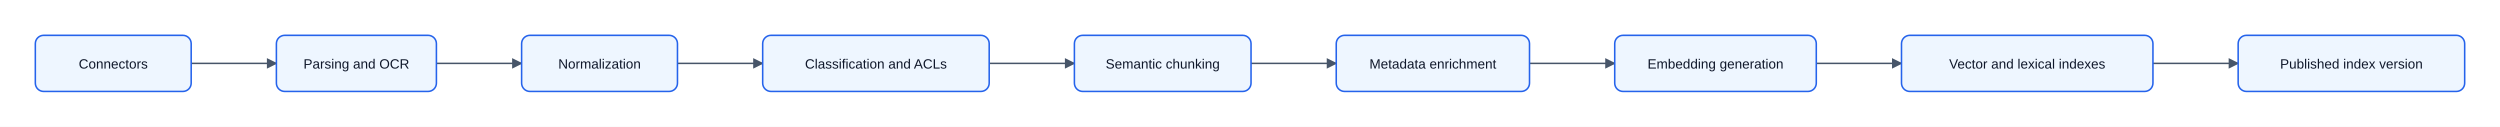
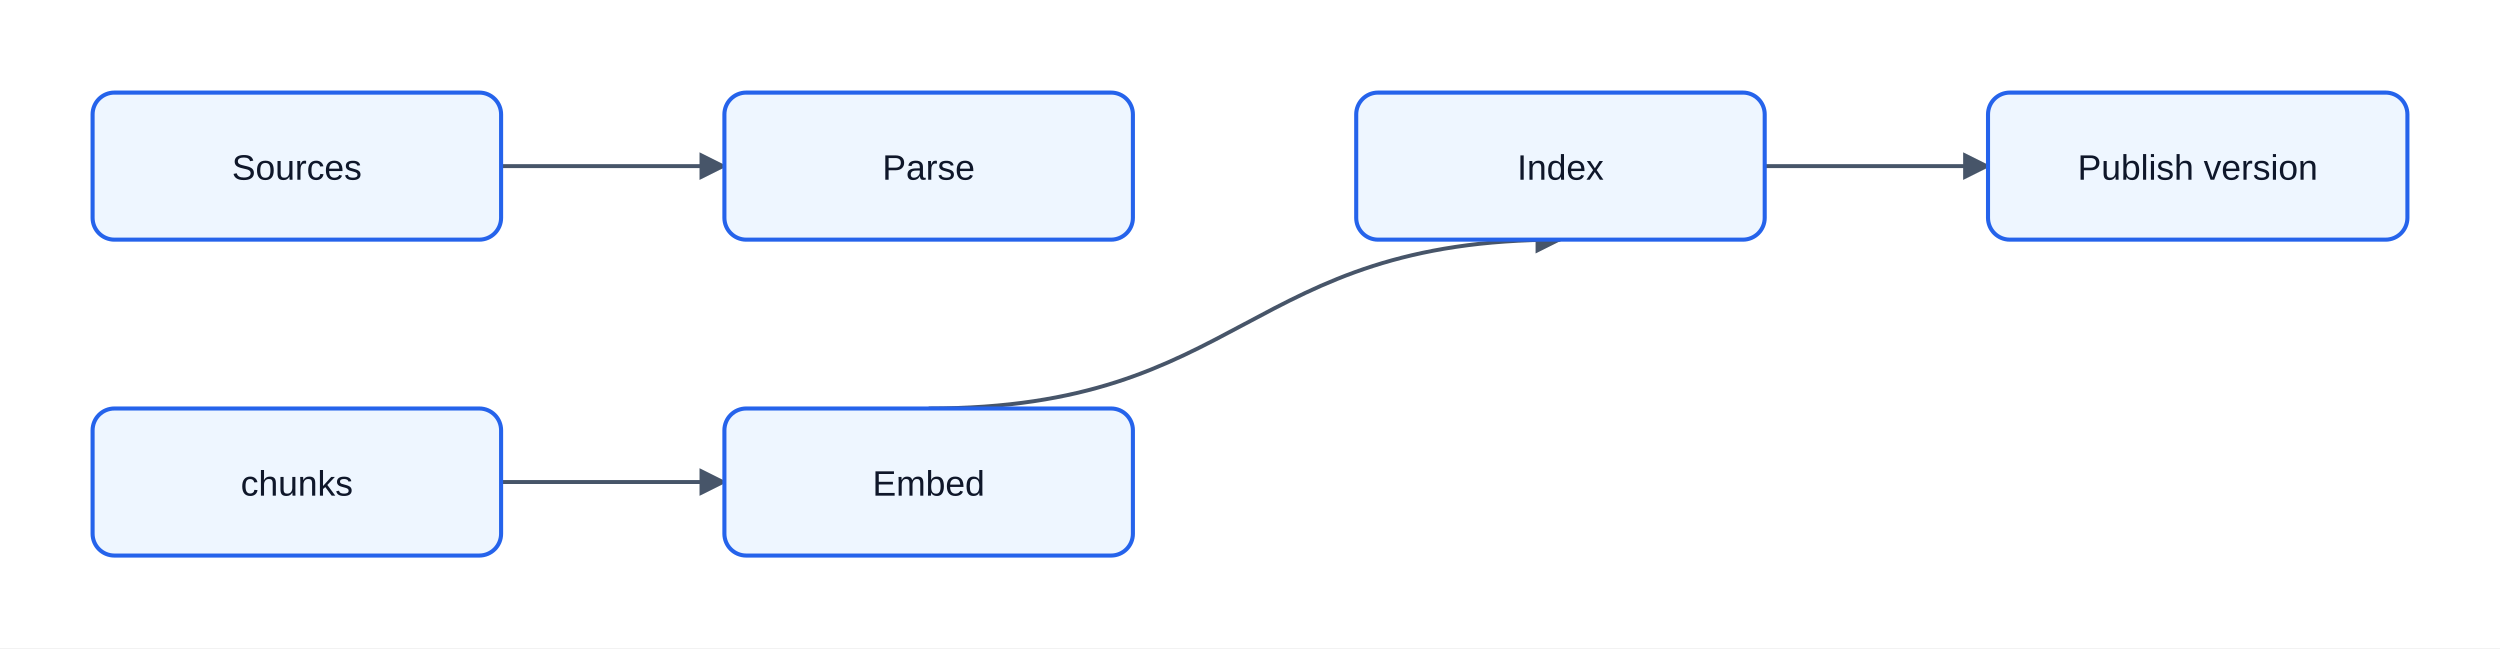
- <svg xmlns="http://www.w3.org/2000/svg" width="2406" height="122" viewBox="0 0 2406 122" role="img" aria-labelledby="title desc">
+ <svg xmlns="http://www.w3.org/2000/svg" width="918" height="238" viewBox="0 0 918 238" role="img" aria-labelledby="title desc">
  <defs>
    <marker id="arrow" viewBox="0 0 10 10" refX="9" refY="5" markerWidth="7" markerHeight="7" orient="auto-start-reverse">
      <path d="M 0 0 L 10 5 L 0 10 z" fill="#475569" />
    </marker>
  </defs>
  <style>
.canvas{fill:#ffffff}.group{fill:#f8fafc;stroke:#cbd5e1;stroke-width:1.4}.group-title{font:600 14px Arial,sans-serif;fill:#334155}.node{fill:#eef6ff;stroke:#2563eb;stroke-width:1.5}.diamond{fill:#fff7ed;stroke:#ea580c;stroke-width:1.5}.node-text{font:13px Arial,sans-serif;fill:#0f172a}.edge{fill:none;stroke:#475569;stroke-width:1.45}.edge-label{font:12px Arial,sans-serif;fill:#475569}.label-bg{fill:#ffffff;opacity:.92}
</style>
-   <rect class="canvas" x="0" y="0" width="2406" height="122" />
+   <rect class="canvas" x="0" y="0" width="918" height="238" />
  <path class="edge" d="M 184.0 61.0 L 266.0 61.0" marker-end="url(#arrow)" />
-   <path class="edge" d="M 420.0 61.0 L 502.0 61.0" marker-end="url(#arrow)" />
-   <path class="edge" d="M 652.0 61.0 L 734.0 61.0" marker-end="url(#arrow)" />
-   <path class="edge" d="M 952.0 61.0 L 1034.0 61.0" marker-end="url(#arrow)" />
-   <path class="edge" d="M 1204.0 61.0 L 1286.0 61.0" marker-end="url(#arrow)" />
-   <path class="edge" d="M 1472.0 61.0 L 1554.0 61.0" marker-end="url(#arrow)" />
-   <path class="edge" d="M 1748.0 61.0 L 1830.0 61.0" marker-end="url(#arrow)" />
-   <path class="edge" d="M 2072.0 61.0 L 2154.0 61.0" marker-end="url(#arrow)" />
+   <path class="edge" d="M 184.0 177.0 L 266.0 177.0" marker-end="url(#arrow)" />
+   <path class="edge" d="M 341.0 150.0 C 457.0 150.0, 457.0 88.0, 573.0 88.0" marker-end="url(#arrow)" />
+   <path class="edge" d="M 648.0 61.0 L 730.0 61.0" marker-end="url(#arrow)" />
  <rect class="node" x="34.0" y="34.0" width="150" height="54" rx="8" />
  <text class="node-text" x="109.0" y="66.0" text-anchor="middle">
-     <tspan x="109.0" dy="0">Connectors</tspan>
+     <tspan x="109.0" dy="0">Sources</tspan>
  </text>
-   <rect class="node" x="266.0" y="34.0" width="154" height="54" rx="8" />
-   <text class="node-text" x="343.0" y="66.0" text-anchor="middle">
-     <tspan x="343.0" dy="0">Parsing and OCR</tspan>
+   <rect class="node" x="266.0" y="34.0" width="150" height="54" rx="8" />
+   <text class="node-text" x="341.0" y="66.0" text-anchor="middle">
+     <tspan x="341.0" dy="0">Parse</tspan>
  </text>
-   <rect class="node" x="502.0" y="34.0" width="150" height="54" rx="8" />
-   <text class="node-text" x="577.0" y="66.0" text-anchor="middle">
-     <tspan x="577.0" dy="0">Normalization</tspan>
+   <rect class="node" x="34.0" y="150.0" width="150" height="54" rx="8" />
+   <text class="node-text" x="109.0" y="182.0" text-anchor="middle">
+     <tspan x="109.0" dy="0">chunks</tspan>
  </text>
-   <rect class="node" x="734.0" y="34.0" width="218" height="54" rx="8" />
-   <text class="node-text" x="843.0" y="66.0" text-anchor="middle">
-     <tspan x="843.0" dy="0">Classification and ACLs</tspan>
+   <rect class="node" x="266.0" y="150.0" width="150" height="54" rx="8" />
+   <text class="node-text" x="341.0" y="182.0" text-anchor="middle">
+     <tspan x="341.0" dy="0">Embed</tspan>
  </text>
-   <rect class="node" x="1034.0" y="34.0" width="170" height="54" rx="8" />
-   <text class="node-text" x="1119.0" y="66.0" text-anchor="middle">
-     <tspan x="1119.0" dy="0">Semantic chunking</tspan>
+   <rect class="node" x="498.0" y="34.0" width="150" height="54" rx="8" />
+   <text class="node-text" x="573.0" y="66.0" text-anchor="middle">
+     <tspan x="573.0" dy="0">Index</tspan>
  </text>
-   <rect class="node" x="1286.0" y="34.0" width="186" height="54" rx="8" />
-   <text class="node-text" x="1379.0" y="66.0" text-anchor="middle">
-     <tspan x="1379.0" dy="0">Metadata enrichment</tspan>
-   </text>
-   <rect class="node" x="1554.0" y="34.0" width="194" height="54" rx="8" />
-   <text class="node-text" x="1651.0" y="66.0" text-anchor="middle">
-     <tspan x="1651.0" dy="0">Embedding generation</tspan>
-   </text>
-   <rect class="node" x="1830.0" y="34.0" width="242" height="54" rx="8" />
-   <text class="node-text" x="1951.0" y="66.0" text-anchor="middle">
-     <tspan x="1951.0" dy="0">Vector and lexical indexes</tspan>
-   </text>
-   <rect class="node" x="2154.0" y="34.0" width="218" height="54" rx="8" />
-   <text class="node-text" x="2263.0" y="66.0" text-anchor="middle">
-     <tspan x="2263.0" dy="0">Published index version</tspan>
+   <rect class="node" x="730.0" y="34.0" width="154" height="54" rx="8" />
+   <text class="node-text" x="807.0" y="66.0" text-anchor="middle">
+     <tspan x="807.0" dy="0">Publish version</tspan>
  </text>
</svg>
